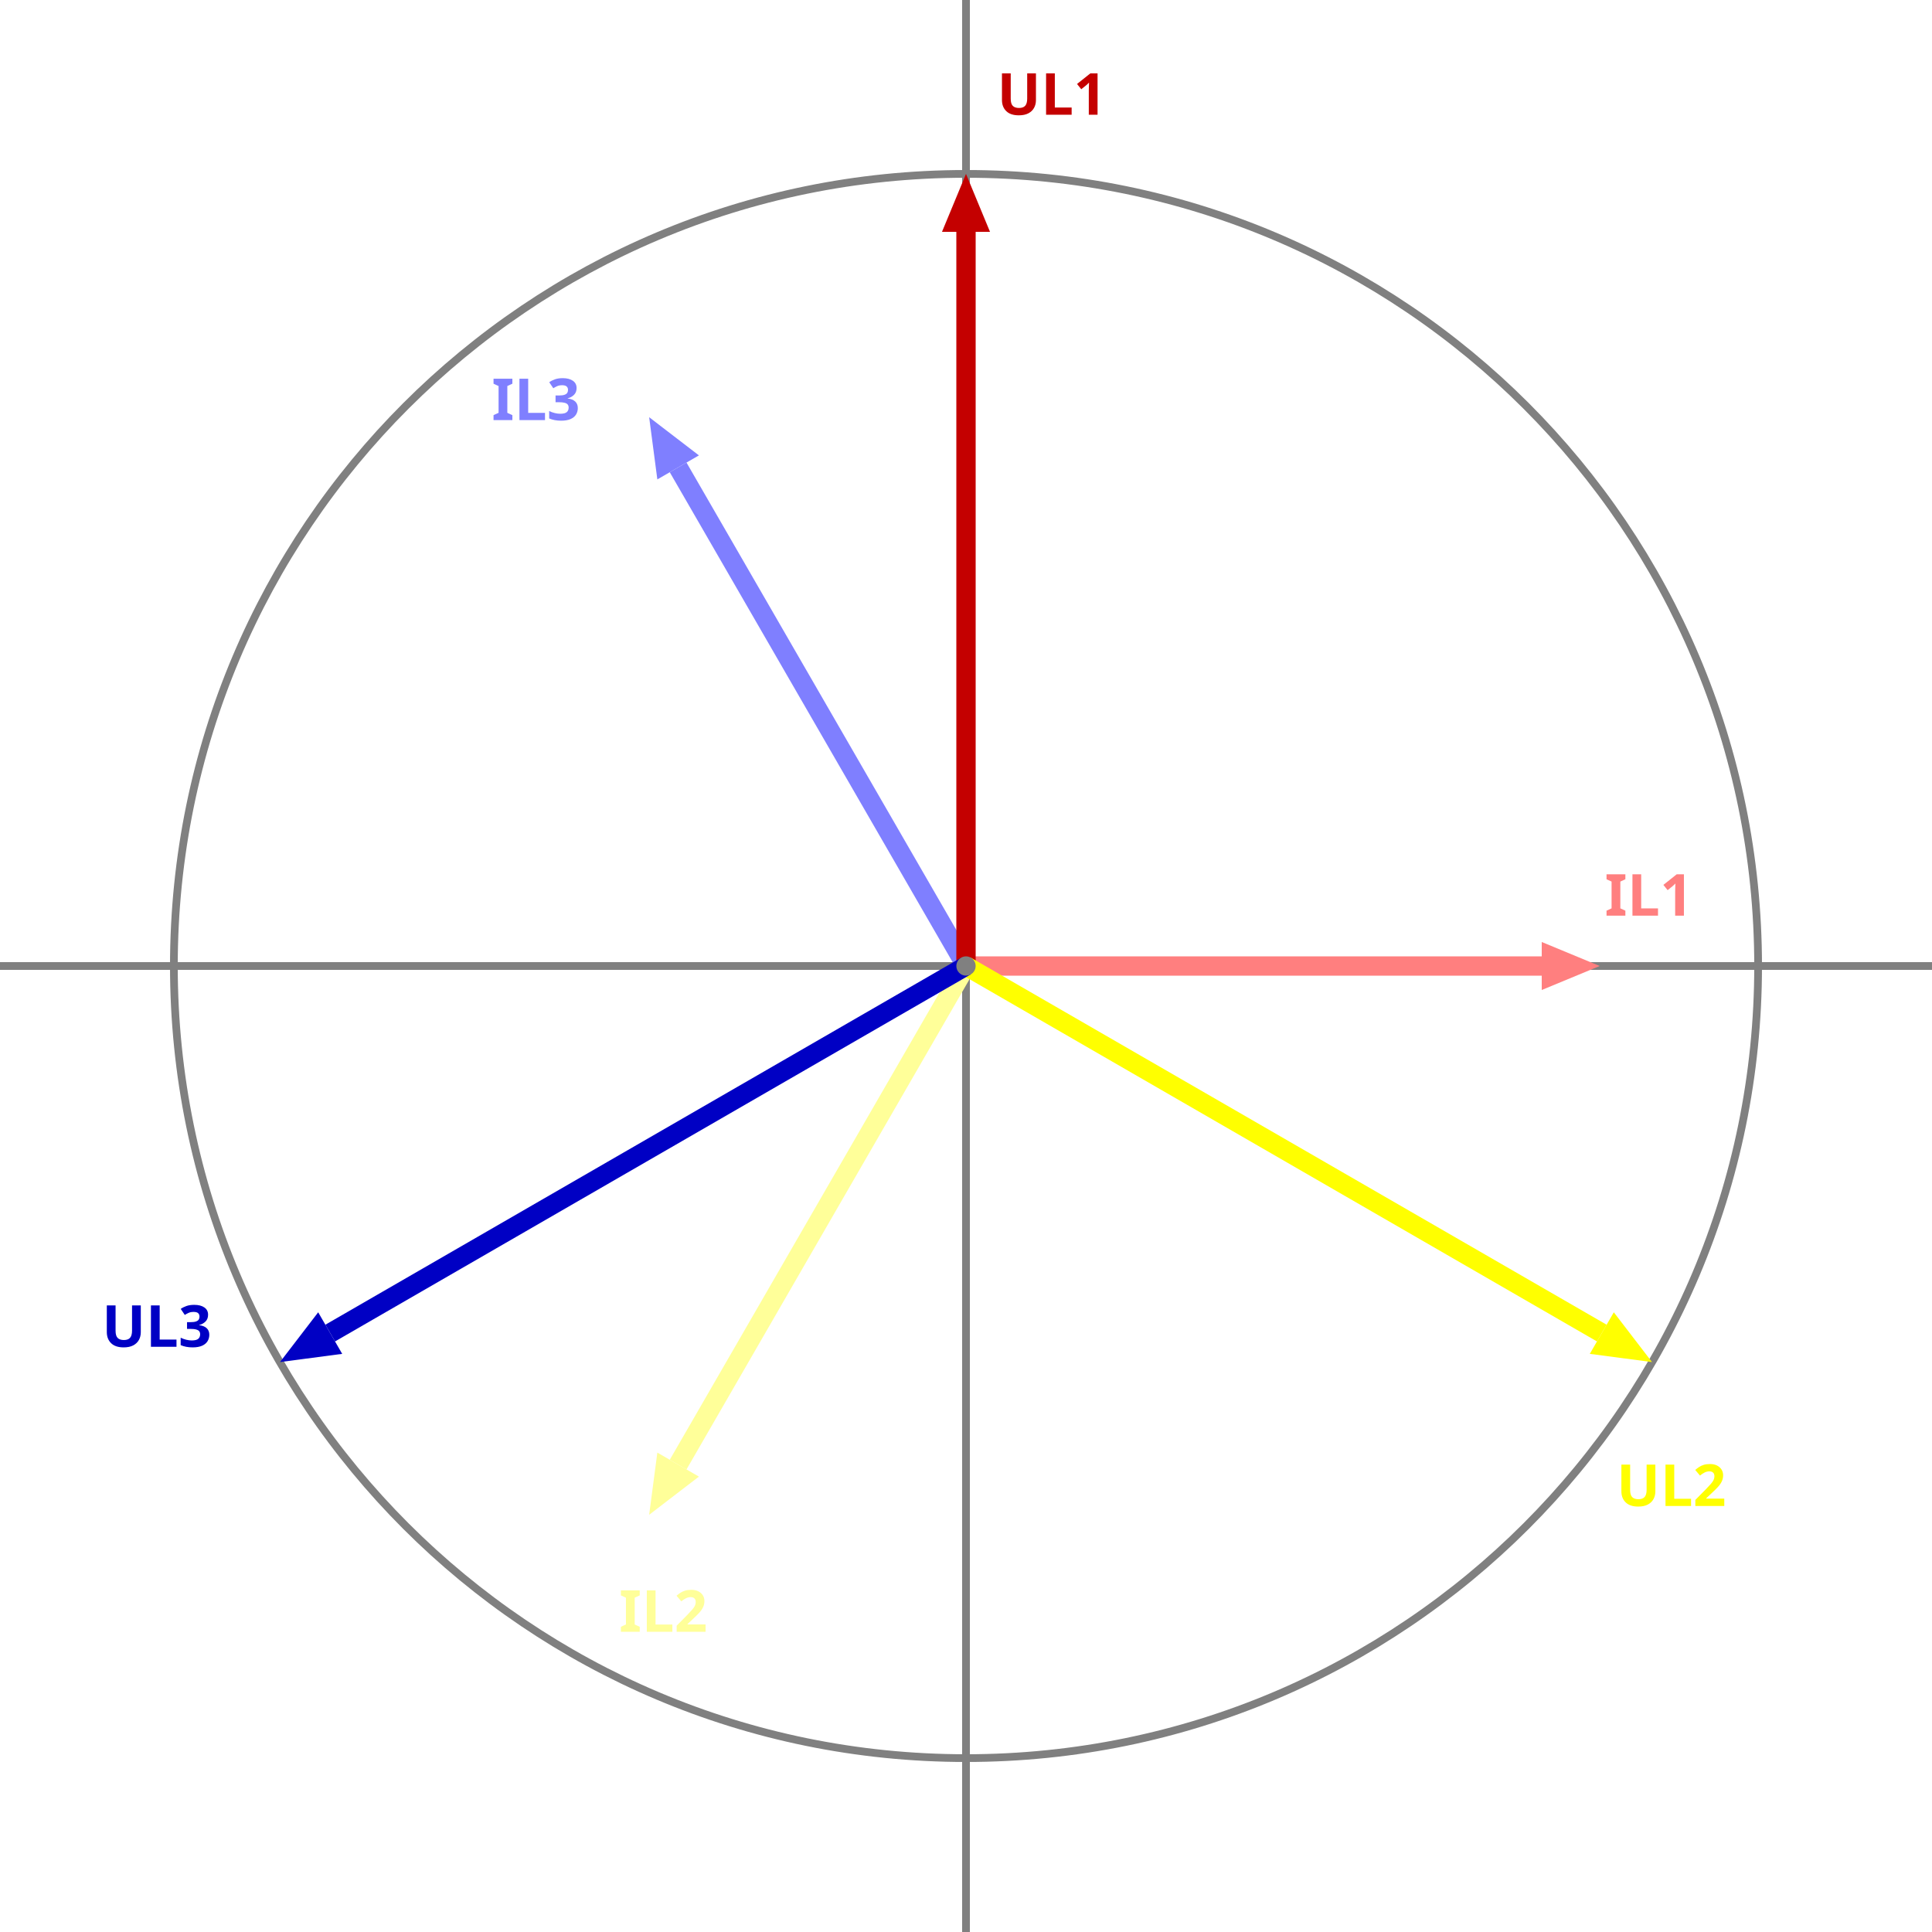
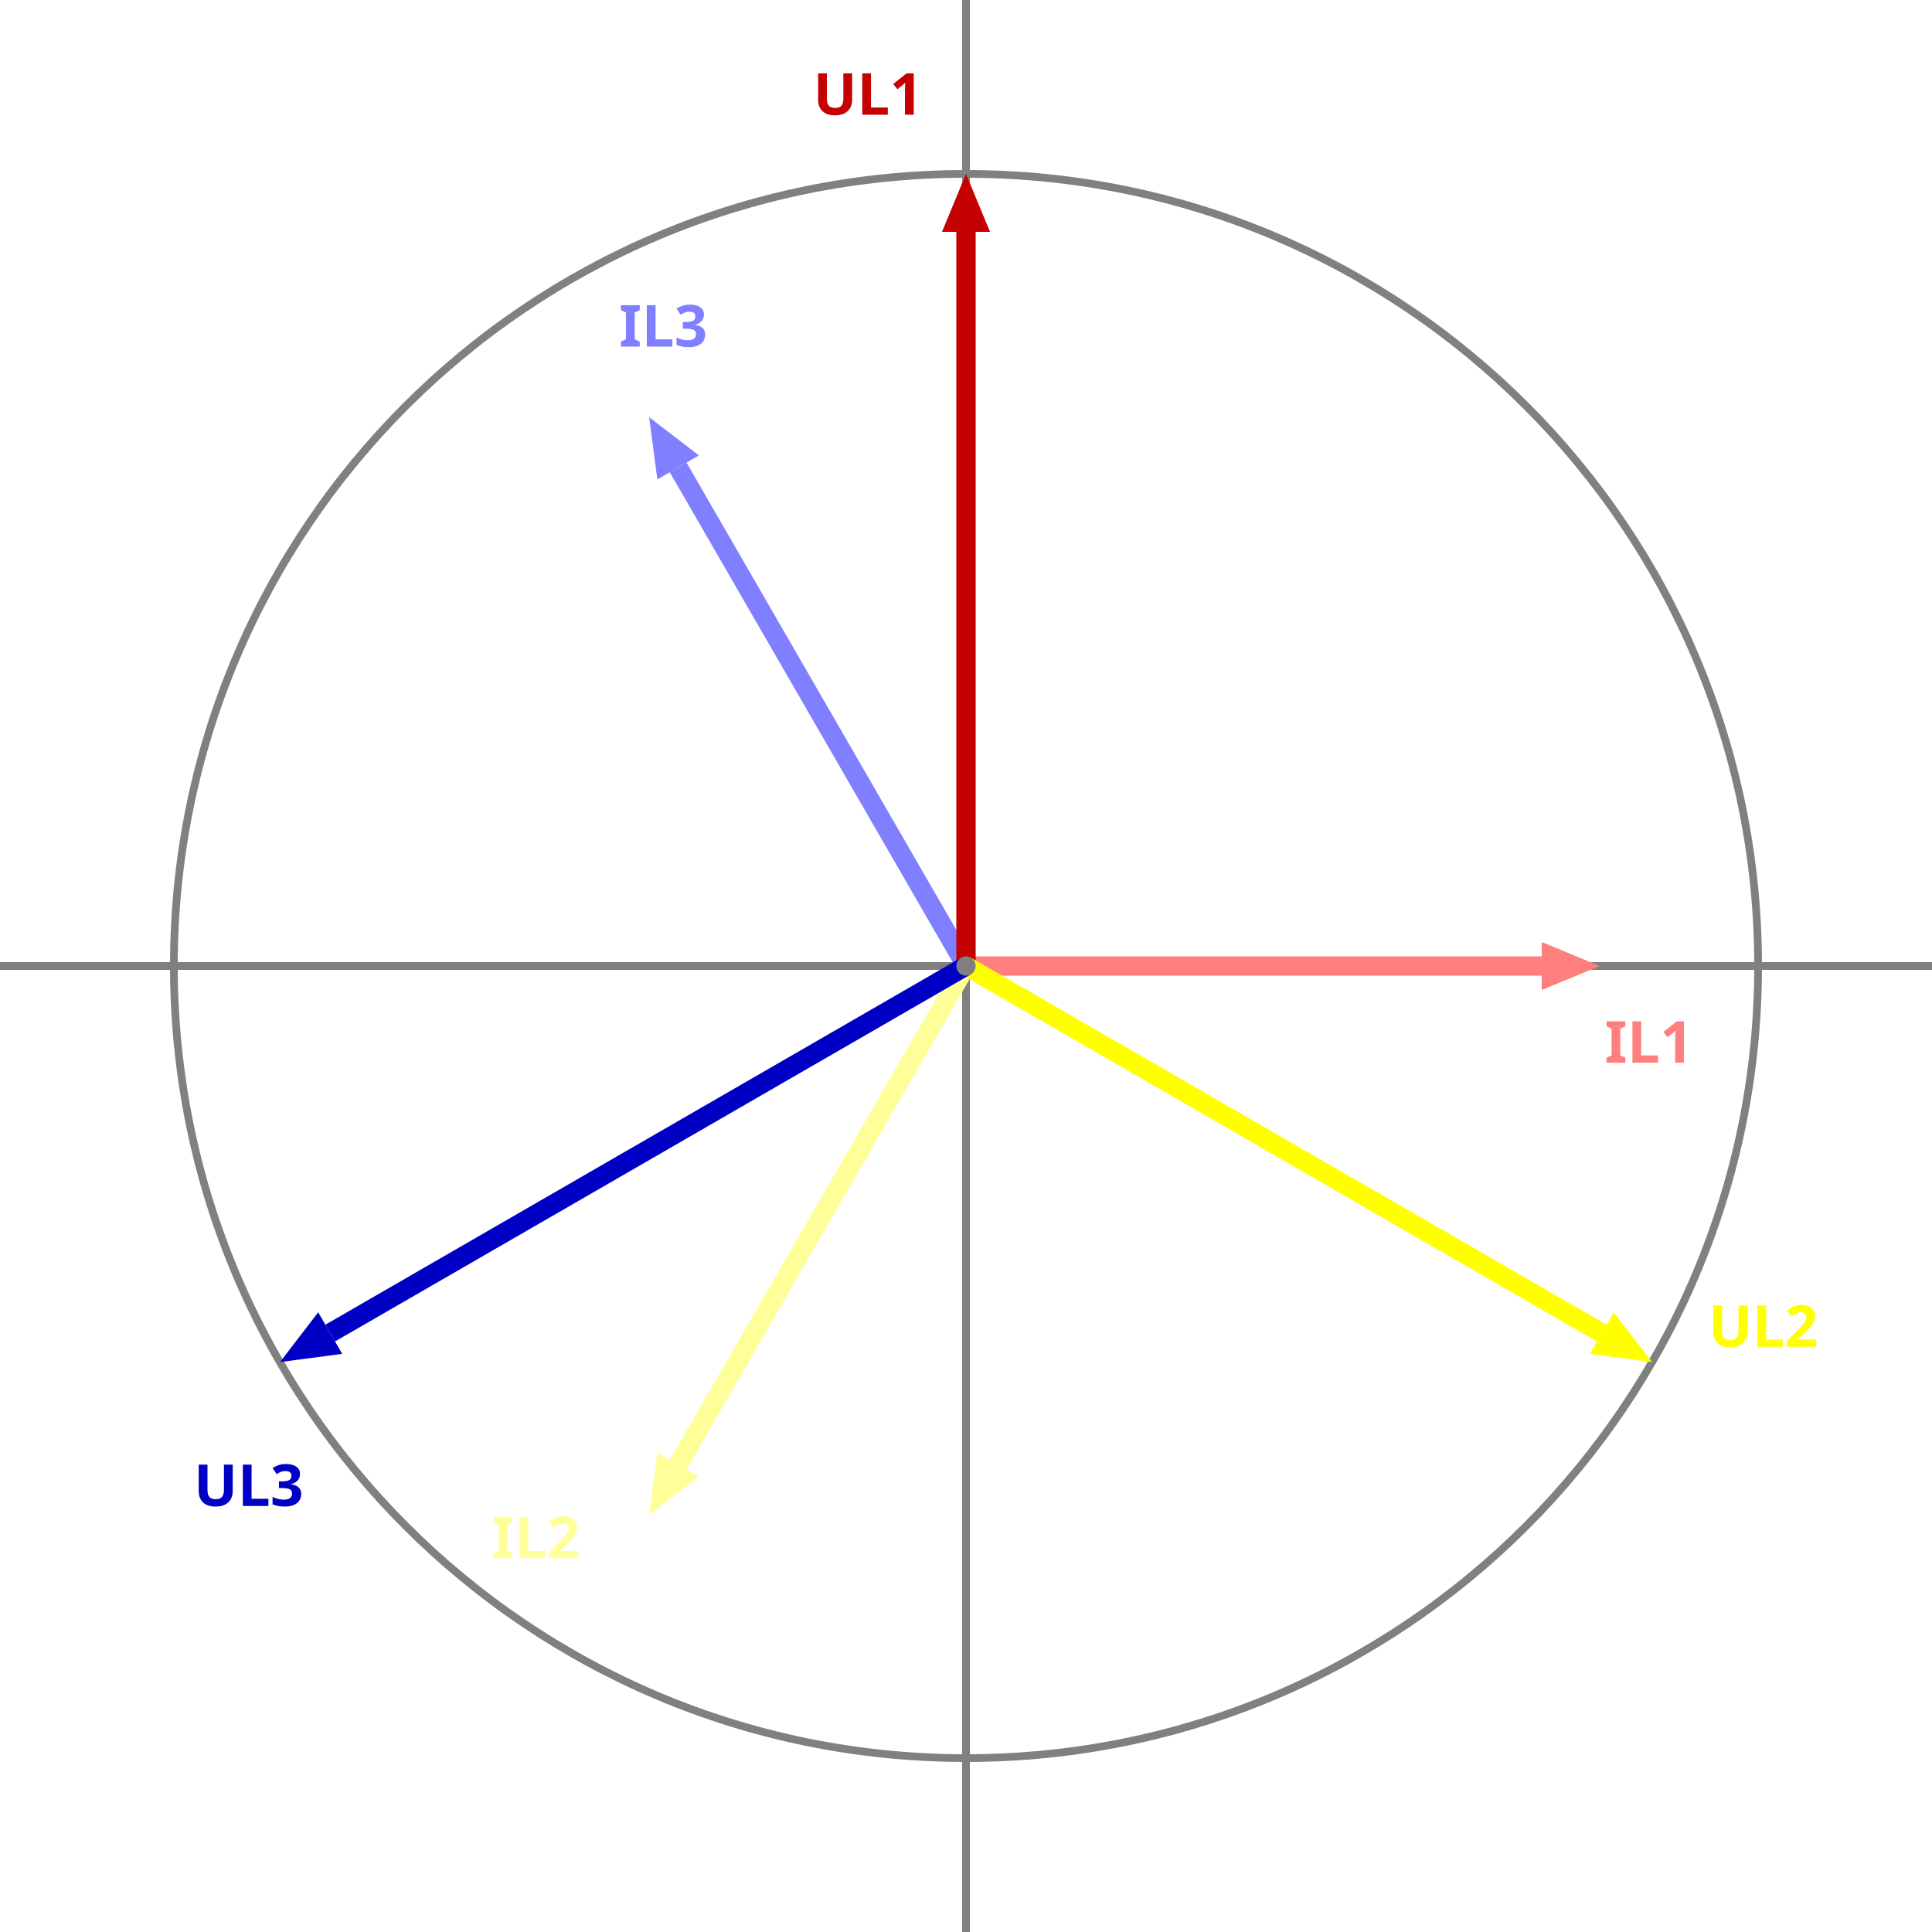
<svg xmlns="http://www.w3.org/2000/svg" width="705.556mm" height="705.556mm" viewBox="0 0 2000 2000" version="1.2" baseProfile="tiny">
  <defs>
</defs>
  <g fill="none" stroke="black" stroke-width="1" fill-rule="evenodd" stroke-linecap="square" stroke-linejoin="bevel">
    <g fill="none" stroke="#808080" stroke-opacity="1" stroke-width="8" stroke-linecap="square" stroke-linejoin="bevel" transform="matrix(1,0,0,1,0,0)" font-family="Sans" font-size="60" font-weight="570" font-style="normal">
      <polyline fill="none" vector-effect="none" points="0,1000 2000,1000 " />
      <polyline fill="none" vector-effect="none" points="1000,0 1000,2000 " />
      <path vector-effect="none" fill-rule="evenodd" d="M1820,1000 C1820,547.127 1452.87,180 1000,180 C547.127,180 180,547.127 180,1000 C180,1452.87 547.127,1820 1000,1820 C1452.87,1820 1820,1452.87 1820,1000 " />
    </g>
    <g fill="none" stroke="#ff7f7f" stroke-opacity="1" stroke-width="20" stroke-linecap="square" stroke-linejoin="bevel" transform="matrix(1,0,0,1,0,0)" font-family="Sans" font-size="60" font-weight="570" font-style="normal">
      <polyline fill="none" vector-effect="none" points="1010,1000 1586,1000 " />
    </g>
    <g fill="none" stroke="none" transform="matrix(1,0,0,1,0,0)" font-family="Sans" font-size="60" font-weight="570" font-style="normal">
      <path vector-effect="none" fill-rule="evenodd" d="M1656,1000 L1596,1024.85 L1596,975.147 L1656,1000" />
    </g>
    <g fill="#ff7f7f" fill-opacity="1" stroke="none" transform="matrix(1,0,0,1,0,0)" font-family="Sans" font-size="60" font-weight="570" font-style="normal">
      <path vector-effect="none" fill-rule="evenodd" d="M1656,1000 L1596,1024.85 L1596,975.147" />
    </g>
    <g fill="none" stroke="#ffff99" stroke-opacity="1" stroke-width="20" stroke-linecap="square" stroke-linejoin="bevel" transform="matrix(1,0,0,1,0,0)" font-family="Sans" font-size="60" font-weight="570" font-style="normal">
      <polyline fill="none" vector-effect="none" points="995,1008.66 707,1507.49 " />
    </g>
    <g fill="none" stroke="none" transform="matrix(1,0,0,1,0,0)" font-family="Sans" font-size="60" font-weight="570" font-style="normal">
      <path vector-effect="none" fill-rule="evenodd" d="M672,1568.11 L680.477,1503.72 L723.523,1528.58 L672,1568.11" />
    </g>
    <g fill="#ffff99" fill-opacity="1" stroke="none" transform="matrix(1,0,0,1,0,0)" font-family="Sans" font-size="60" font-weight="570" font-style="normal">
      <path vector-effect="none" fill-rule="evenodd" d="M672,1568.11 L680.477,1503.72 L723.523,1528.58" />
    </g>
    <g fill="none" stroke="#7f7fff" stroke-opacity="1" stroke-width="20" stroke-linecap="square" stroke-linejoin="bevel" transform="matrix(1,0,0,1,0,0)" font-family="Sans" font-size="60" font-weight="570" font-style="normal">
      <polyline fill="none" vector-effect="none" points="995,991.34 707,492.509 " />
    </g>
    <g fill="none" stroke="none" transform="matrix(1,0,0,1,0,0)" font-family="Sans" font-size="60" font-weight="570" font-style="normal">
      <path vector-effect="none" fill-rule="evenodd" d="M672,431.887 L723.523,471.422 L680.477,496.275 L672,431.887" />
    </g>
    <g fill="#7f7fff" fill-opacity="1" stroke="none" transform="matrix(1,0,0,1,0,0)" font-family="Sans" font-size="60" font-weight="570" font-style="normal">
      <path vector-effect="none" fill-rule="evenodd" d="M672,431.887 L723.523,471.422 L680.477,496.275" />
    </g>
    <g fill="none" stroke="#c40000" stroke-opacity="1" stroke-width="20" stroke-linecap="square" stroke-linejoin="bevel" transform="matrix(1,0,0,1,0,0)" font-family="Sans" font-size="60" font-weight="570" font-style="normal">
      <polyline fill="none" vector-effect="none" points="1000,990 1000,250 " />
    </g>
    <g fill="none" stroke="none" transform="matrix(1,0,0,1,0,0)" font-family="Sans" font-size="60" font-weight="570" font-style="normal">
      <path vector-effect="none" fill-rule="evenodd" d="M1000,180 L1024.85,240 L975.147,240 L1000,180" />
    </g>
    <g fill="#c40000" fill-opacity="1" stroke="none" transform="matrix(1,0,0,1,0,0)" font-family="Sans" font-size="60" font-weight="570" font-style="normal">
      <path vector-effect="none" fill-rule="evenodd" d="M1000,180 L1024.85,240 L975.147,240" />
    </g>
    <g fill="none" stroke="#ffff00" stroke-opacity="1" stroke-width="20" stroke-linecap="square" stroke-linejoin="bevel" transform="matrix(1,0,0,1,0,0)" font-family="Sans" font-size="60" font-weight="570" font-style="normal">
      <polyline fill="none" vector-effect="none" points="1008.66,1005 1649.52,1375 " />
    </g>
    <g fill="none" stroke="none" transform="matrix(1,0,0,1,0,0)" font-family="Sans" font-size="60" font-weight="570" font-style="normal">
      <path vector-effect="none" fill-rule="evenodd" d="M1710.14,1410 L1645.75,1401.52 L1670.61,1358.48 L1710.14,1410" />
    </g>
    <g fill="#ffff00" fill-opacity="1" stroke="none" transform="matrix(1,0,0,1,0,0)" font-family="Sans" font-size="60" font-weight="570" font-style="normal">
      <path vector-effect="none" fill-rule="evenodd" d="M1710.14,1410 L1645.75,1401.52 L1670.61,1358.48" />
    </g>
    <g fill="none" stroke="#0000c4" stroke-opacity="1" stroke-width="20" stroke-linecap="square" stroke-linejoin="bevel" transform="matrix(1,0,0,1,0,0)" font-family="Sans" font-size="60" font-weight="570" font-style="normal">
      <polyline fill="none" vector-effect="none" points="991.34,1005 350.481,1375 " />
    </g>
    <g fill="none" stroke="none" transform="matrix(1,0,0,1,0,0)" font-family="Sans" font-size="60" font-weight="570" font-style="normal">
      <path vector-effect="none" fill-rule="evenodd" d="M289.859,1410 L329.394,1358.48 L354.247,1401.52 L289.859,1410" />
    </g>
    <g fill="#0000c4" fill-opacity="1" stroke="none" transform="matrix(1,0,0,1,0,0)" font-family="Sans" font-size="60" font-weight="570" font-style="normal">
      <path vector-effect="none" fill-rule="evenodd" d="M289.859,1410 L329.394,1358.48 L354.247,1401.52" />
    </g>
    <g fill="none" stroke="#c40000" stroke-opacity="1" stroke-width="1" stroke-linecap="square" stroke-linejoin="bevel" transform="matrix(1,0,0,1,0,0)" font-family="Sans" font-size="60" font-weight="570" font-style="normal">
-       <text fill="#c40000" fill-opacity="1" stroke="none" xml:space="preserve" x="1032.14" y="118.786" font-family="Sans" font-size="60" font-weight="570" font-style="normal">UL1</text>
+       <text fill="#c40000" fill-opacity="1" stroke="none" xml:space="preserve" x="841.844" y="118.786" font-family="Sans" font-size="60" font-weight="570" font-style="normal">UL1</text>
    </g>
    <g fill="none" stroke="#ffff00" stroke-opacity="1" stroke-width="1" stroke-linecap="square" stroke-linejoin="bevel" transform="matrix(1,0,0,1,0,0)" font-family="Sans" font-size="60" font-weight="570" font-style="normal">
-       <text fill="#ffff00" fill-opacity="1" stroke="none" xml:space="preserve" x="1673.36" y="1559" font-family="Sans" font-size="60" font-weight="570" font-style="normal">UL2</text>
+       <text fill="#ffff00" fill-opacity="1" stroke="none" xml:space="preserve" x="1768.5" y="1394.21" font-family="Sans" font-size="60" font-weight="570" font-style="normal">UL2</text>
    </g>
    <g fill="none" stroke="#0000c4" stroke-opacity="1" stroke-width="1" stroke-linecap="square" stroke-linejoin="bevel" transform="matrix(1,0,0,1,0,0)" font-family="Sans" font-size="60" font-weight="570" font-style="normal">
-       <text fill="#0000c4" fill-opacity="1" stroke="none" xml:space="preserve" x="105.484" y="1394.21" font-family="Sans" font-size="60" font-weight="570" font-style="normal">UL3</text>
+       <text fill="#0000c4" fill-opacity="1" stroke="none" xml:space="preserve" x="200.625" y="1559" font-family="Sans" font-size="60" font-weight="570" font-style="normal">UL3</text>
    </g>
    <g fill="none" stroke="#ff7f7f" stroke-opacity="1" stroke-width="1" stroke-linecap="square" stroke-linejoin="bevel" transform="matrix(1,0,0,1,0,0)" font-family="Sans" font-size="60" font-weight="570" font-style="normal">
-       <text fill="#ff7f7f" fill-opacity="1" stroke="none" xml:space="preserve" x="1661.16" y="947.887" font-family="Sans" font-size="60" font-weight="570" font-style="normal">IL1</text>
+       <text fill="#ff7f7f" fill-opacity="1" stroke="none" xml:space="preserve" x="1661.16" y="1100.11" font-family="Sans" font-size="60" font-weight="570" font-style="normal">IL1</text>
    </g>
    <g fill="none" stroke="#ffff99" stroke-opacity="1" stroke-width="1" stroke-linecap="square" stroke-linejoin="bevel" transform="matrix(1,0,0,1,0,0)" font-family="Sans" font-size="60" font-weight="570" font-style="normal">
-       <text fill="#ffff99" fill-opacity="1" stroke="none" xml:space="preserve" x="640.828" y="1689.21" font-family="Sans" font-size="60" font-weight="570" font-style="normal">IL2</text>
+       <text fill="#ffff99" fill-opacity="1" stroke="none" xml:space="preserve" x="508.984" y="1613.09" font-family="Sans" font-size="60" font-weight="570" font-style="normal">IL2</text>
    </g>
    <g fill="none" stroke="#7f7fff" stroke-opacity="1" stroke-width="1" stroke-linecap="square" stroke-linejoin="bevel" transform="matrix(1,0,0,1,0,0)" font-family="Sans" font-size="60" font-weight="570" font-style="normal">
-       <text fill="#7f7fff" fill-opacity="1" stroke="none" xml:space="preserve" x="508.984" y="434.906" font-family="Sans" font-size="60" font-weight="570" font-style="normal">IL3</text>
+       <text fill="#7f7fff" fill-opacity="1" stroke="none" xml:space="preserve" x="640.828" y="358.793" font-family="Sans" font-size="60" font-weight="570" font-style="normal">IL3</text>
    </g>
    <g fill="#808080" fill-opacity="1" stroke="none" transform="matrix(1,0,0,1,0,0)" font-family="Sans" font-size="60" font-weight="570" font-style="normal">
      <circle cx="1000" cy="1000" r="10" />
    </g>
  </g>
</svg>
